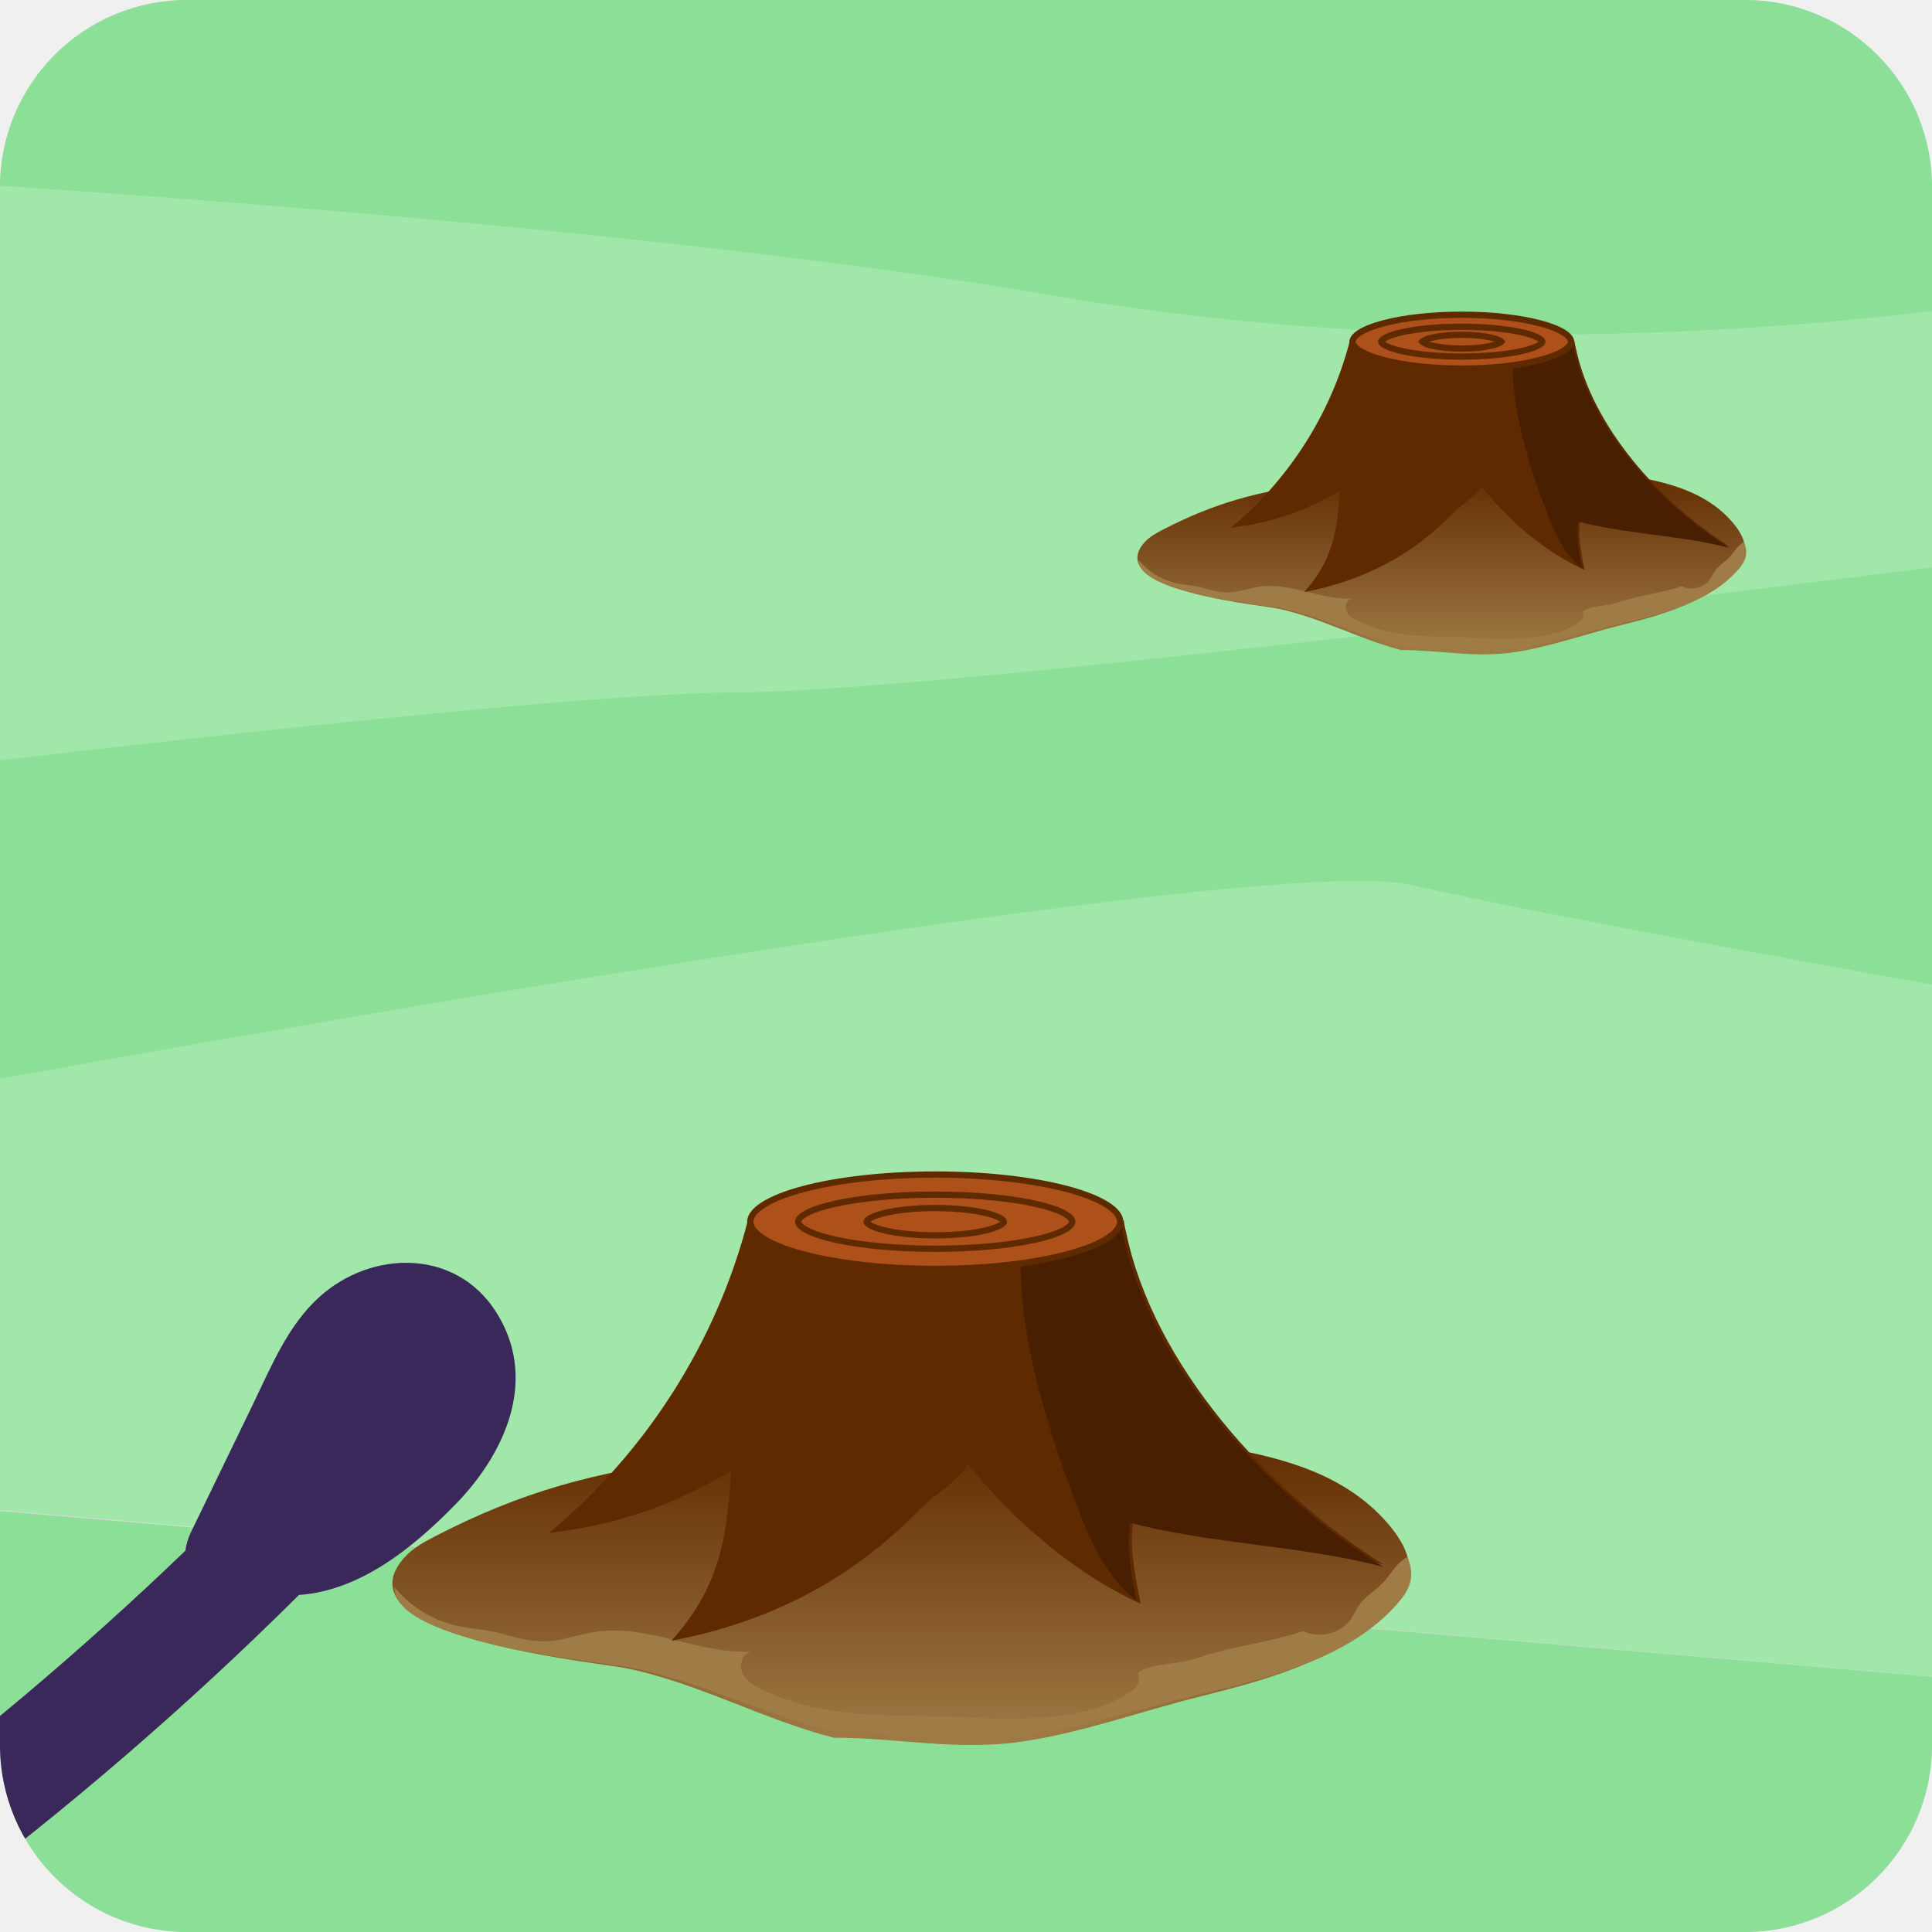
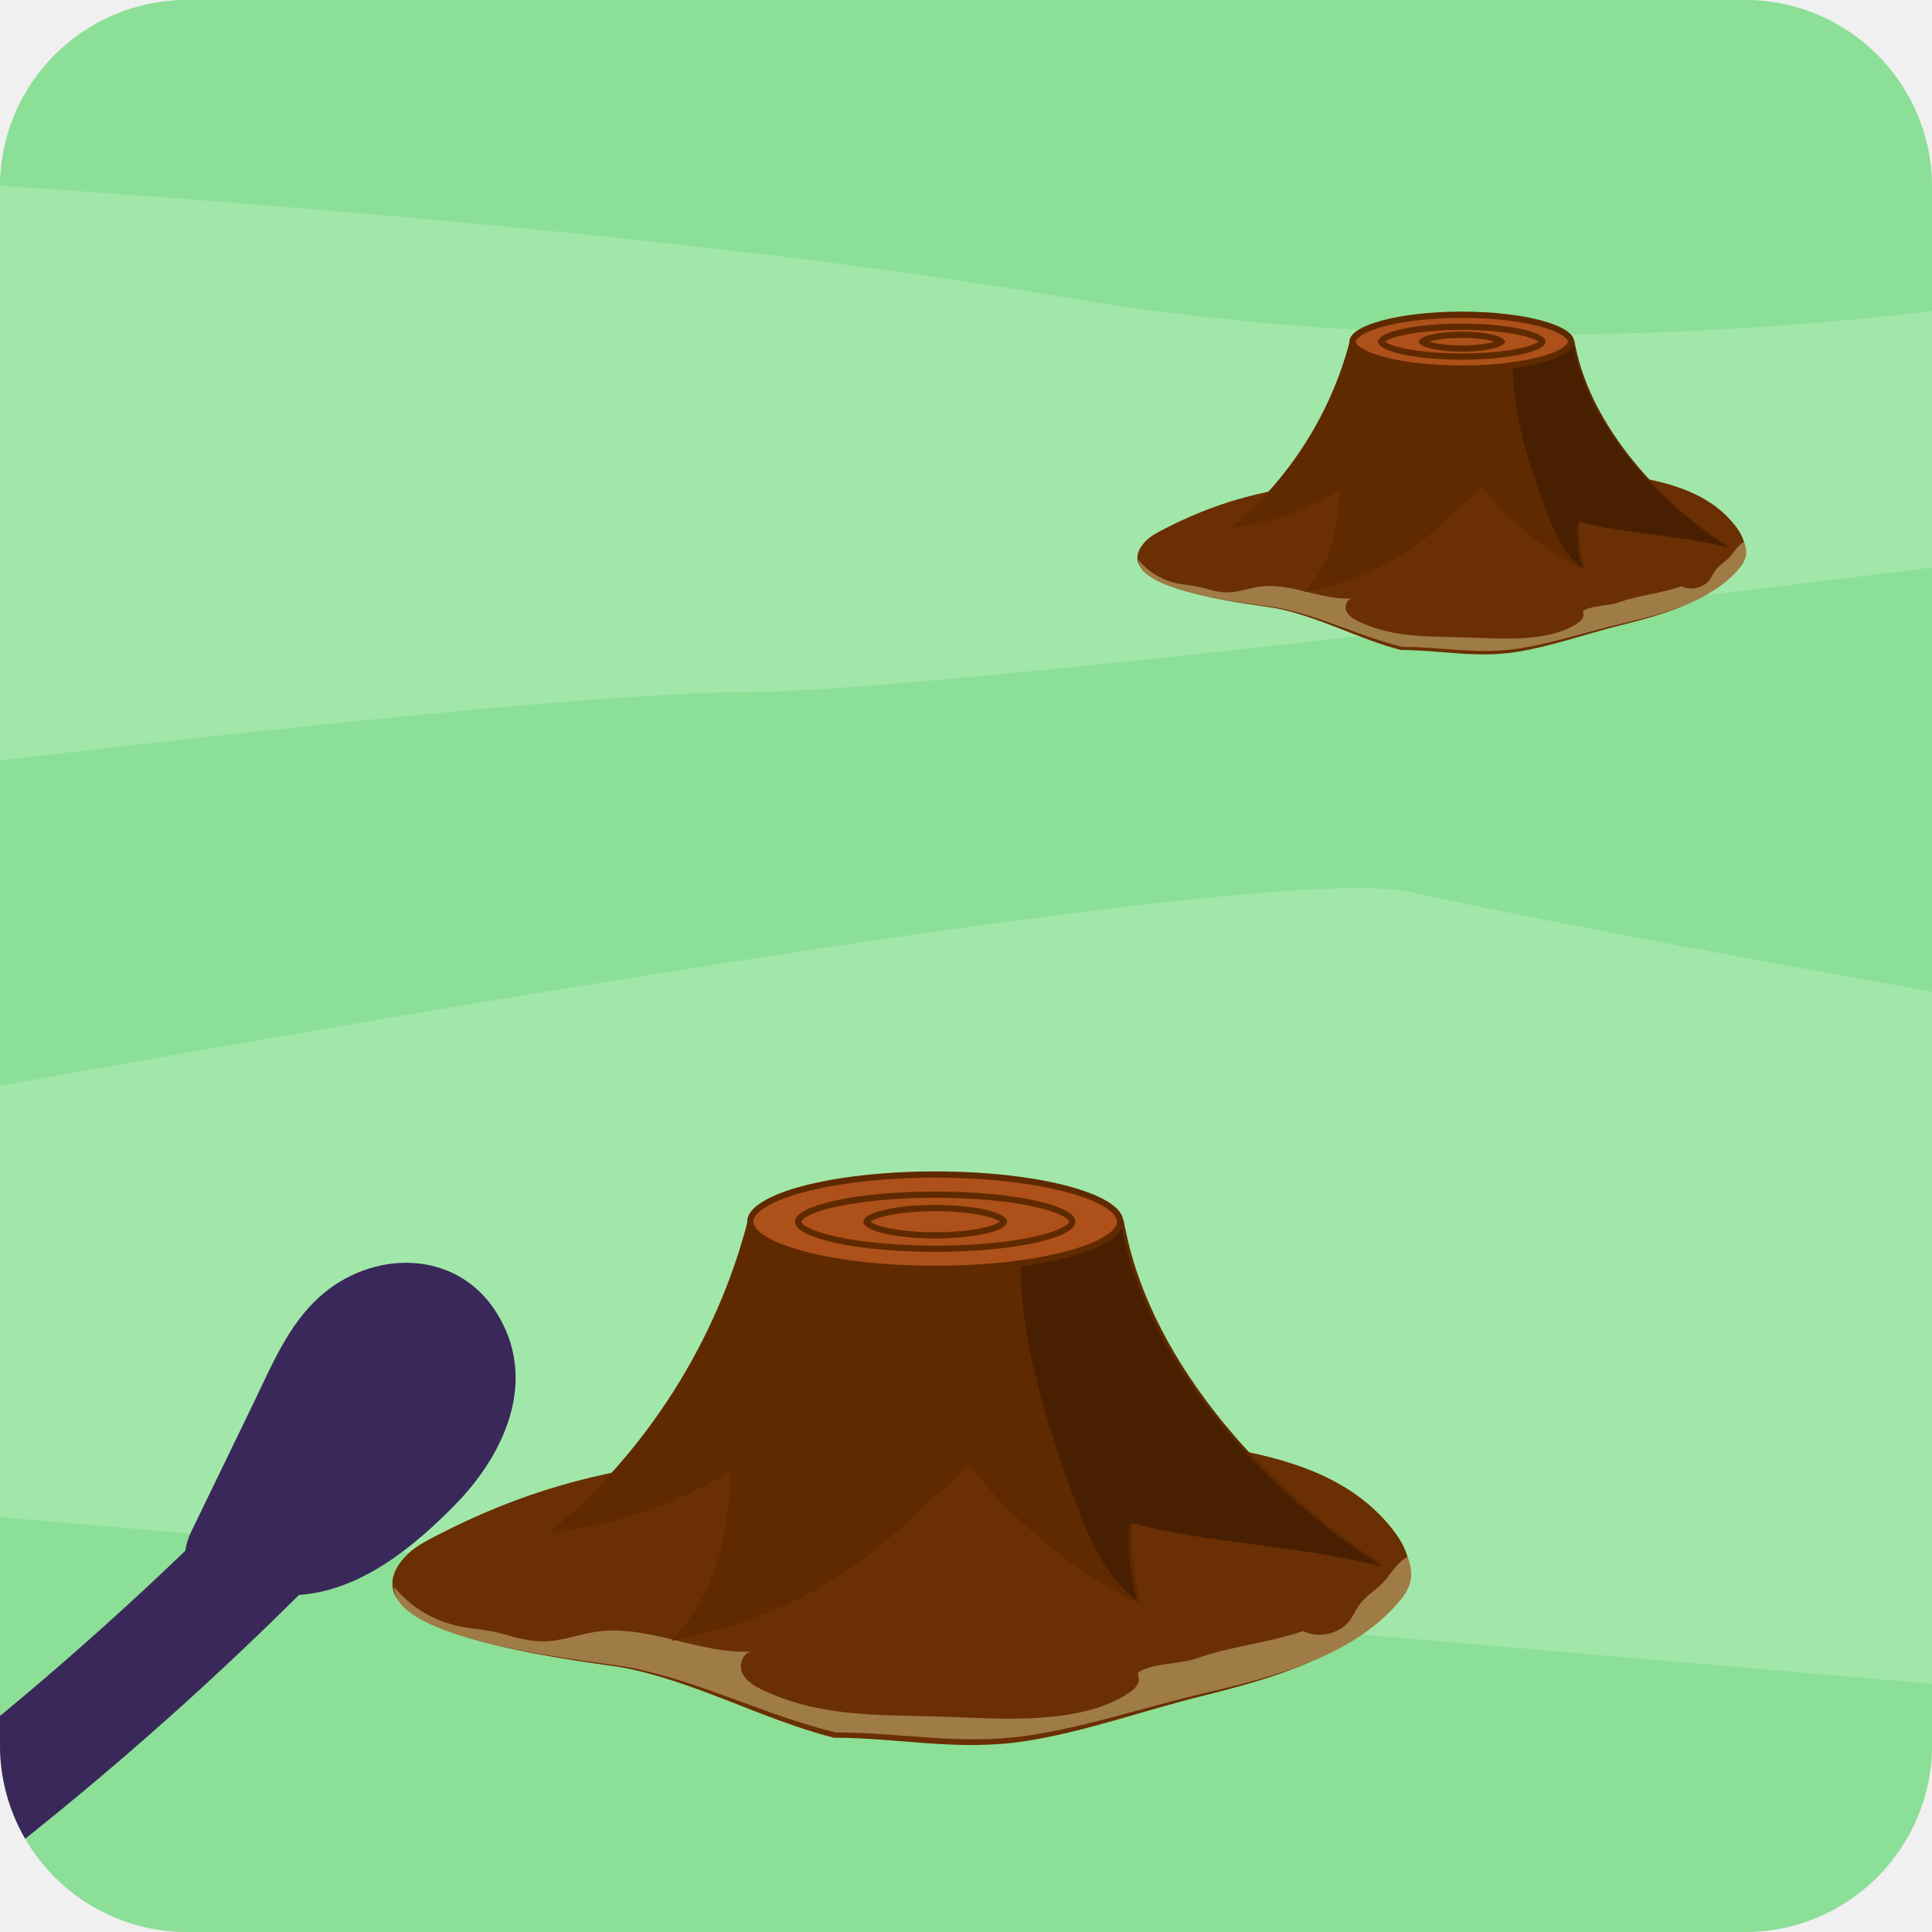
<svg xmlns="http://www.w3.org/2000/svg" width="124" height="124" viewBox="0 0 124 124" fill="none">
  <g clip-path="url(#clip0_2320_143444)">
    <rect width="124" height="124" rx="12" fill="white" />
    <rect width="124" height="124" fill="#D9D9D9" />
    <path d="M127 -10.985V95.949H-12V-10.985C-12 -10.985 49.898 -1.038 71.884 -1.038C93.871 -1.038 113.977 -15.958 127 -10.985Z" fill="#8CDF96" />
    <path d="M127 107.877L-12 95.949V124.426H127V107.877Z" fill="#8CDF96" />
    <path d="M127 19.575V36.046C115.242 37.525 59.933 44.43 47.66 44.43C36.037 44.43 -0.85 48.871 -12 50.252V11.179C-0.273 11.837 40.848 14.388 68.069 19.041C93.611 23.419 118.123 20.806 127 19.575Z" fill="#A2E7AA" />
-     <path d="M127 63.728V107.87L-12 95.885V71.425C0.192 69.161 80.211 54.489 90.469 56.788C99.678 58.851 120.238 62.533 127 63.726V63.728Z" fill="#A2E7AA" />
+     <path d="M127 64.184V108.325L-12 96.341V71.88C0.192 69.617 80.211 54.944 90.469 57.244C99.678 59.307 120.238 62.989 127 64.182V64.184Z" fill="#A2E7AA" />
    <path d="M31.786 84.124C29.187 80.143 23.855 80.232 20.525 83.218C18.486 85.046 17.428 87.664 16.262 90.074C14.929 92.827 13.595 95.58 12.26 98.332C12.065 98.735 11.948 99.136 11.897 99.528C-1.472 112.381 -16.431 123.408 -32.712 132.311C-36.737 134.511 -33.511 140.884 -29.484 138.68C-11.65 128.928 4.762 116.708 19.189 102.368C23.134 102.091 26.535 99.316 29.237 96.551C32.471 93.241 34.598 88.431 31.786 84.124Z" fill="#3A285B" />
-     <path d="M111.956 35.604C111.874 35.934 111.672 36.218 111.457 36.482C109.64 38.659 106.72 39.453 103.989 40.137C101.754 40.692 99.502 41.512 97.243 41.855C94.669 42.247 92.431 41.719 89.926 41.719C87.198 41.018 84.74 39.623 81.971 39.054C80.989 38.849 72.915 38.075 73.001 35.77C73.007 35.475 73.151 35.156 73.456 34.812C73.788 34.437 74.24 34.201 74.681 33.972C77.95 32.285 80.791 31.518 84.378 31.074C91.195 30.238 98.126 29.405 104.893 30.588C107.309 31.012 109.736 31.685 111.345 33.705C111.547 33.959 111.732 34.25 111.855 34.552C111.988 34.892 112.046 35.249 111.957 35.603L111.956 35.604Z" fill="url(#paint0_linear_2320_143444)" />
+     <path d="M111.956 35.604C111.874 35.934 111.672 36.218 111.457 36.482C109.64 38.659 106.72 39.453 103.989 40.137C101.754 40.692 99.502 41.512 97.243 41.855C94.669 42.247 92.431 41.719 89.926 41.719C87.198 41.018 84.74 39.623 81.971 39.054C80.989 38.849 72.915 38.075 73.001 35.77C73.007 35.475 73.151 35.156 73.456 34.812C73.788 34.437 74.24 34.201 74.681 33.972C77.95 32.285 80.791 31.518 84.378 31.074C91.195 30.238 98.126 29.405 104.893 30.588C107.309 31.012 109.736 31.685 111.345 33.705C111.547 33.959 111.732 34.25 111.855 34.552C111.988 34.892 112.046 35.249 111.957 35.603L111.956 35.604Z" fill="#6A2F02" />
    <path d="M112.033 35.77C111.95 36.08 111.748 36.348 111.533 36.595C109.716 38.641 106.796 39.387 104.065 40.03C101.83 40.552 99.578 41.322 97.319 41.645C94.745 42.013 92.507 41.517 90.001 41.517C87.273 40.858 84.816 39.547 82.047 39.012C81.064 38.819 72.99 38.093 73.076 35.926C73.096 35.962 73.124 35.998 73.151 36.031C73.723 36.693 74.466 37.159 75.335 37.391C75.952 37.556 76.579 37.555 77.18 37.722C77.863 37.913 78.452 38.091 79.18 37.997C79.733 37.925 80.263 37.736 80.815 37.655C82.811 37.364 84.767 38.523 86.783 38.413C86.422 38.47 86.274 38.934 86.427 39.251C86.581 39.567 86.921 39.758 87.25 39.911C89.493 40.96 91.744 40.832 94.165 40.914C96.347 40.987 99.386 41.256 101.263 39.988C101.456 39.857 101.659 39.669 101.627 39.445C101.615 39.366 101.576 39.28 101.622 39.213C101.644 39.181 101.68 39.162 101.716 39.145C102.38 38.834 103.177 38.91 103.871 38.666C105.18 38.205 106.577 38.09 107.928 37.629C108.522 37.924 109.328 37.741 109.719 37.223C109.838 37.065 109.92 36.885 110.023 36.716C110.271 36.31 110.654 36.121 110.975 35.792C111.251 35.508 111.419 35.167 111.742 34.908C111.8 34.863 111.865 34.817 111.93 34.781C112.064 35.1 112.122 35.438 112.033 35.77Z" fill="#9F7B45" />
    <path d="M101.652 36.354C101.671 36.429 101.68 36.504 101.699 36.578C99.185 35.448 96.767 33.354 95.076 31.214C94.655 31.943 93.833 32.327 93.25 32.944C90.621 35.654 87.458 37.29 83.702 38C85.499 36.009 85.843 34.14 85.986 31.495C83.692 32.832 81.657 33.542 79 33.869C82.737 30.776 85.442 26.514 86.637 21.869C86.694 21.85 86.751 21.85 86.809 21.832C90.469 21.027 93.977 20.813 97.561 21.252C98.718 21.392 99.874 21.598 101.05 21.878C101.069 22.028 101.098 22.177 101.136 22.317C102.188 27.42 106.565 32.252 111 35.074C108.085 34.271 104.329 34.186 101.414 33.383C101.27 34.42 101.461 35.346 101.653 36.355L101.652 36.354Z" fill="#602A00" />
    <path d="M101.535 36.457C100.422 35.593 99.794 34.26 99.3 32.946C98.071 29.717 96.455 24.854 97.365 21.399C97.374 21.361 97.384 21.324 97.394 21.286C98.565 21.427 99.736 21.634 100.926 21.915C100.945 22.065 100.974 22.215 101.013 22.356C102.078 27.482 106.51 32.336 111 35.171C108.049 34.364 104.246 34.279 101.294 33.472C101.149 34.513 101.342 35.444 101.535 36.457Z" fill="#482001" />
    <path d="M100.833 21.929C100.833 22.087 100.71 22.289 100.359 22.51C100.018 22.726 99.512 22.927 98.868 23.099C97.584 23.442 95.799 23.657 93.82 23.657C91.84 23.657 90.055 23.442 88.771 23.099C88.127 22.927 87.621 22.726 87.28 22.51C86.93 22.289 86.806 22.087 86.806 21.929C86.806 21.77 86.93 21.569 87.28 21.347C87.621 21.131 88.127 20.93 88.771 20.758C90.055 20.415 91.84 20.2 93.82 20.2C95.799 20.2 97.584 20.415 98.868 20.758C99.512 20.93 100.018 21.131 100.359 21.347C100.71 21.569 100.833 21.77 100.833 21.929Z" fill="#AD501A" stroke="#602A00" stroke-width="0.4" />
    <path d="M98.996 21.929C98.996 21.941 98.992 21.972 98.942 22.024C98.892 22.077 98.808 22.137 98.683 22.201C98.433 22.328 98.059 22.448 97.579 22.551C96.624 22.757 95.294 22.886 93.819 22.886C92.344 22.886 91.015 22.757 90.059 22.551C89.58 22.448 89.205 22.328 88.956 22.201C88.83 22.137 88.747 22.077 88.697 22.024C88.647 21.972 88.642 21.941 88.642 21.929C88.642 21.916 88.647 21.885 88.697 21.833C88.747 21.781 88.83 21.72 88.956 21.657C89.205 21.529 89.58 21.409 90.059 21.306C91.015 21.1 92.344 20.971 93.819 20.971C95.294 20.971 96.624 21.1 97.579 21.306C98.059 21.409 98.433 21.529 98.683 21.657C98.808 21.72 98.892 21.781 98.942 21.833C98.992 21.885 98.996 21.916 98.996 21.929Z" stroke="#602A00" stroke-width="0.4" />
    <path d="M96.261 21.853C96.316 21.884 96.349 21.91 96.365 21.928C96.349 21.947 96.316 21.973 96.261 22.004C96.144 22.068 95.963 22.132 95.722 22.188C95.242 22.3 94.569 22.371 93.82 22.371C93.07 22.371 92.397 22.3 91.918 22.188C91.676 22.132 91.495 22.068 91.379 22.004C91.323 21.973 91.29 21.947 91.274 21.928C91.29 21.91 91.323 21.884 91.379 21.853C91.495 21.789 91.676 21.725 91.918 21.669C92.397 21.557 93.07 21.486 93.82 21.486C94.569 21.486 95.242 21.557 95.722 21.669C95.963 21.725 96.144 21.789 96.261 21.853Z" stroke="#602A00" stroke-width="0.4" />
-     <path d="M90.376 101.296C90.239 101.848 89.9 102.325 89.54 102.766C86.499 106.408 81.613 107.738 77.043 108.882C73.302 109.812 69.534 111.183 65.753 111.757C61.446 112.414 57.701 111.53 53.508 111.53C48.943 110.357 44.831 108.022 40.197 107.07C38.553 106.727 25.042 105.432 25.185 101.574C25.196 101.08 25.437 100.546 25.947 99.972C26.503 99.344 27.258 98.949 27.997 98.566C33.467 95.743 38.221 94.459 44.224 93.716C55.633 92.316 67.231 90.922 78.555 92.903C82.599 93.611 86.66 94.739 89.352 98.119C89.69 98.543 90 99.031 90.206 99.536C90.43 100.105 90.526 100.703 90.377 101.296L90.376 101.296Z" fill="url(#paint1_linear_2320_143444)" />
+     <path d="M90.376 101.296C90.239 101.848 89.9 102.325 89.54 102.766C86.499 106.408 81.613 107.738 77.043 108.882C73.302 109.812 69.534 111.183 65.753 111.757C61.446 112.414 57.701 111.53 53.508 111.53C48.943 110.357 44.831 108.022 40.197 107.07C38.553 106.727 25.042 105.432 25.185 101.574C25.196 101.08 25.437 100.546 25.947 99.972C26.503 99.344 27.258 98.949 27.997 98.566C33.467 95.743 38.221 94.459 44.224 93.716C55.633 92.316 67.231 90.922 78.555 92.903C82.599 93.611 86.66 94.739 89.352 98.119C89.69 98.543 90 99.031 90.206 99.536C90.43 100.105 90.526 100.703 90.377 101.296L90.376 101.296Z" fill="#6A2F02" />
    <path d="M90.504 101.575C90.366 102.093 90.028 102.541 89.667 102.956C86.626 106.379 81.74 107.628 77.17 108.704C73.429 109.577 69.661 110.865 65.88 111.405C61.573 112.022 57.827 111.192 53.635 111.192C49.07 110.09 44.957 107.895 40.323 107C38.679 106.678 25.168 105.461 25.311 101.836C25.345 101.896 25.391 101.956 25.437 102.01C26.393 103.119 27.636 103.899 29.091 104.287C30.123 104.563 31.174 104.562 32.179 104.842C33.322 105.161 34.307 105.458 35.525 105.301C36.451 105.182 37.339 104.864 38.263 104.729C41.602 104.242 44.876 106.181 48.249 105.997C47.645 106.093 47.397 106.87 47.654 107.4C47.91 107.929 48.481 108.247 49.031 108.504C52.784 110.259 56.551 110.045 60.602 110.182C64.254 110.305 69.34 110.755 72.481 108.633C72.805 108.414 73.143 108.1 73.09 107.725C73.07 107.592 73.006 107.448 73.082 107.336C73.118 107.282 73.179 107.251 73.238 107.223C74.35 106.702 75.683 106.83 76.845 106.421C79.036 105.65 81.373 105.457 83.635 104.686C84.628 105.179 85.978 104.872 86.632 104.006C86.831 103.742 86.968 103.44 87.14 103.158C87.556 102.478 88.197 102.163 88.734 101.611C89.196 101.136 89.477 100.565 90.017 100.132C90.114 100.056 90.223 99.98 90.332 99.919C90.555 100.454 90.652 101.018 90.504 101.575Z" fill="#9F7B45" />
    <path d="M73.132 102.552C73.164 102.676 73.18 102.802 73.211 102.927C69.004 101.034 64.958 97.531 62.127 93.95C61.423 95.17 60.048 95.811 59.071 96.844C54.673 101.38 49.379 104.117 43.093 105.306C46.1 101.974 46.676 98.846 46.916 94.421C43.077 96.657 39.671 97.846 35.225 98.393C41.479 93.216 46.005 86.084 48.004 78.311C48.1 78.28 48.195 78.28 48.292 78.249C54.418 76.903 60.288 76.544 66.286 77.278C68.222 77.513 70.157 77.858 72.125 78.326C72.157 78.577 72.205 78.826 72.268 79.062C74.029 87.601 81.353 95.687 88.776 100.41C83.898 99.066 77.611 98.924 72.733 97.579C72.493 99.315 72.813 100.865 73.133 102.553L73.132 102.552Z" fill="#602A00" />
    <path d="M72.936 102.725C71.073 101.279 70.022 99.047 69.196 96.849C67.139 91.445 64.434 83.306 65.957 77.525C65.973 77.462 65.99 77.4 66.006 77.335C67.965 77.572 69.925 77.918 71.917 78.388C71.949 78.64 71.998 78.891 72.062 79.127C73.845 87.705 81.261 95.827 88.776 100.572C83.837 99.221 77.472 99.079 72.533 97.728C72.29 99.472 72.612 101.028 72.936 102.725Z" fill="#482001" />
    <path d="M71.895 78.411C71.895 78.749 71.636 79.121 71.04 79.498C70.453 79.869 69.591 80.21 68.508 80.5C66.345 81.078 63.346 81.439 60.025 81.439C56.703 81.439 53.704 81.078 51.541 80.5C50.458 80.21 49.596 79.869 49.009 79.498C48.413 79.121 48.154 78.749 48.154 78.411C48.154 78.073 48.413 77.701 49.009 77.324C49.596 76.953 50.458 76.612 51.541 76.322C53.704 75.744 56.703 75.384 60.025 75.384C63.346 75.384 66.345 75.744 68.508 76.322C69.591 76.612 70.453 76.953 71.04 77.324C71.636 77.701 71.895 78.073 71.895 78.411Z" fill="#AD501A" stroke="#602A00" stroke-width="0.4" />
    <path d="M68.823 78.412C68.823 78.478 68.793 78.561 68.695 78.664C68.597 78.767 68.442 78.877 68.225 78.987C67.792 79.207 67.153 79.412 66.345 79.585C64.735 79.932 62.5 80.148 60.025 80.148C57.55 80.148 55.315 79.932 53.704 79.585C52.897 79.412 52.257 79.207 51.824 78.987C51.607 78.877 51.452 78.767 51.354 78.664C51.257 78.561 51.226 78.478 51.226 78.412C51.226 78.345 51.257 78.262 51.354 78.159C51.452 78.056 51.607 77.946 51.824 77.836C52.257 77.616 52.897 77.412 53.704 77.238C55.315 76.891 57.55 76.675 60.025 76.675C62.5 76.675 64.735 76.891 66.345 77.238C67.153 77.412 67.792 77.616 68.225 77.836C68.442 77.946 68.597 78.056 68.695 78.159C68.793 78.262 68.823 78.345 68.823 78.412Z" stroke="#602A00" stroke-width="0.4" />
    <path d="M64.434 78.411C64.434 78.424 64.429 78.451 64.39 78.496C64.349 78.543 64.28 78.597 64.175 78.655C63.965 78.771 63.648 78.882 63.238 78.977C62.423 79.168 61.287 79.287 60.025 79.287C58.763 79.287 57.627 79.168 56.811 78.977C56.402 78.882 56.085 78.771 55.875 78.655C55.77 78.597 55.701 78.543 55.66 78.496C55.62 78.451 55.616 78.424 55.616 78.411C55.616 78.399 55.62 78.371 55.66 78.326C55.701 78.28 55.77 78.226 55.875 78.168C56.085 78.052 56.402 77.941 56.811 77.845C57.627 77.655 58.763 77.535 60.025 77.535C61.287 77.535 62.423 77.655 63.238 77.845C63.648 77.941 63.965 78.052 64.175 78.168C64.28 78.226 64.349 78.28 64.39 78.326C64.429 78.371 64.434 78.399 64.434 78.411Z" stroke="#602A00" stroke-width="0.4" />
  </g>
  <defs>
-     <linearGradient id="paint0_linear_2320_143444" x1="92.5" y1="30" x2="92.5" y2="42" gradientUnits="userSpaceOnUse">
-       <stop stop-color="#602A00" />
-       <stop offset="1" stop-color="#9F7B45" />
-     </linearGradient>
-     <linearGradient id="paint1_linear_2320_143444" x1="57.816" y1="91.918" x2="57.816" y2="112" gradientUnits="userSpaceOnUse">
-       <stop stop-color="#602A00" />
-       <stop offset="1" stop-color="#9F7B45" />
-     </linearGradient>
    <clipPath id="clip0_2320_143444">
      <rect width="124" height="124" rx="12" fill="white" />
    </clipPath>
  </defs>
</svg>
